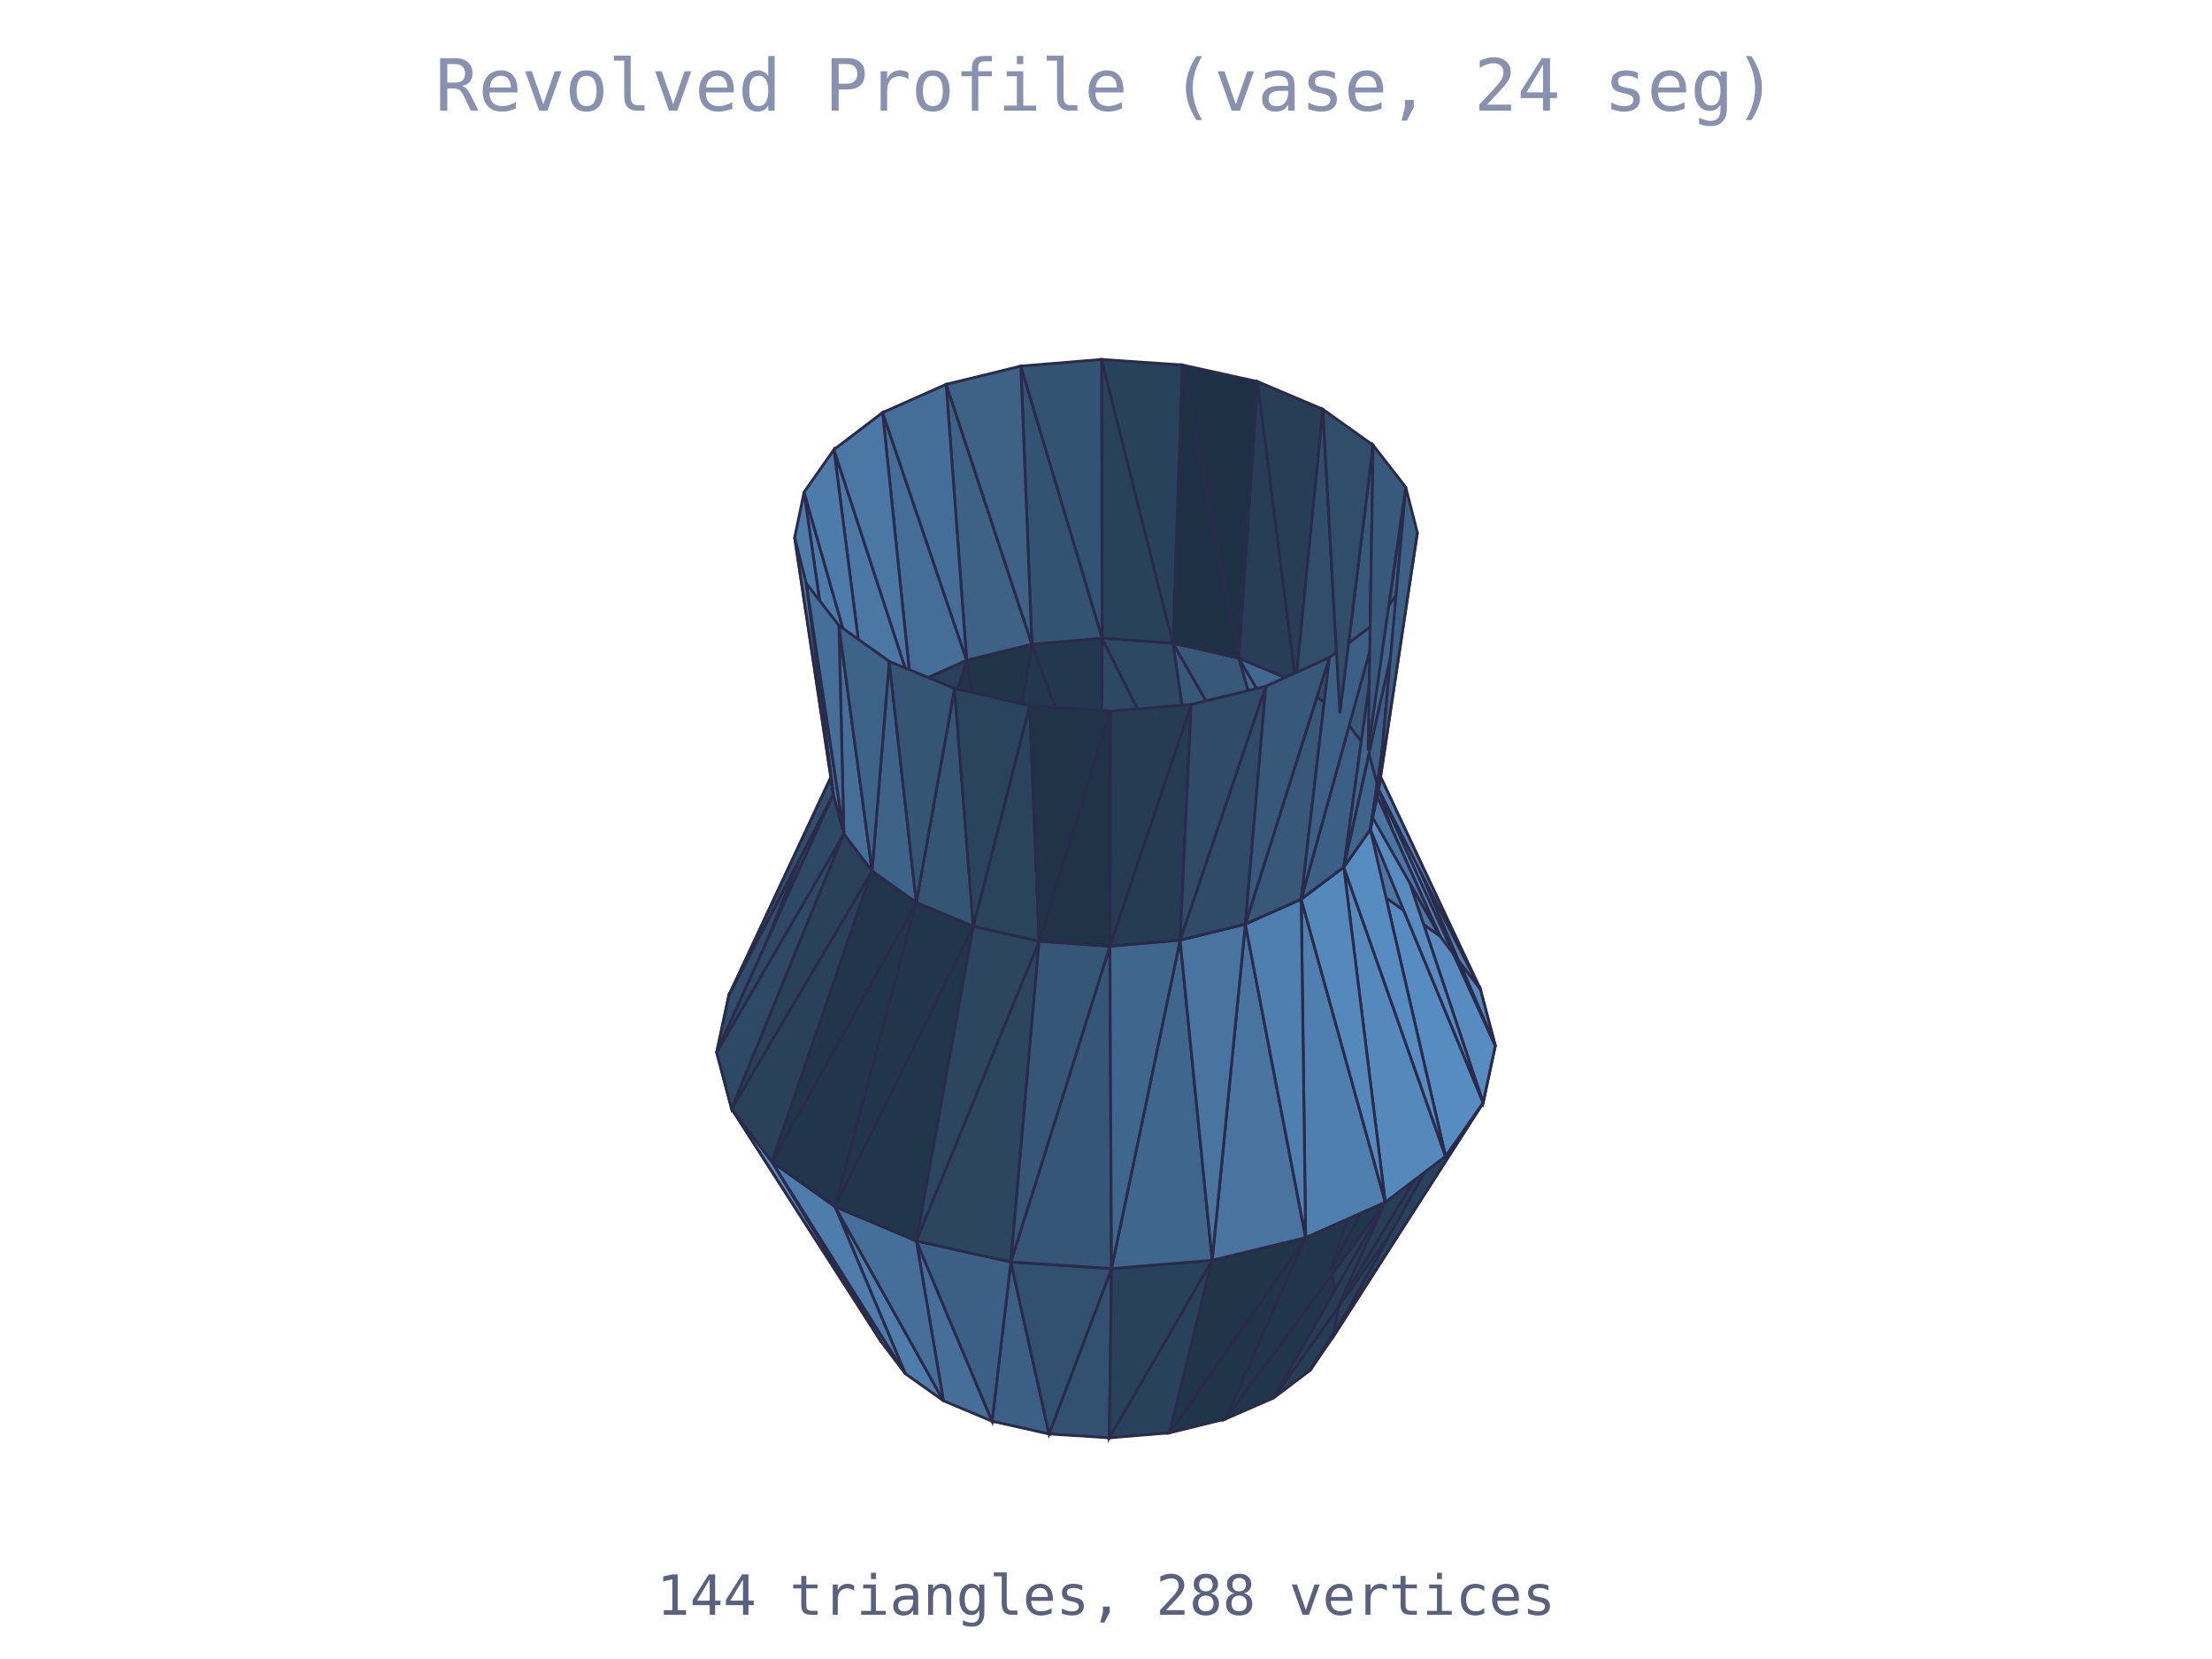
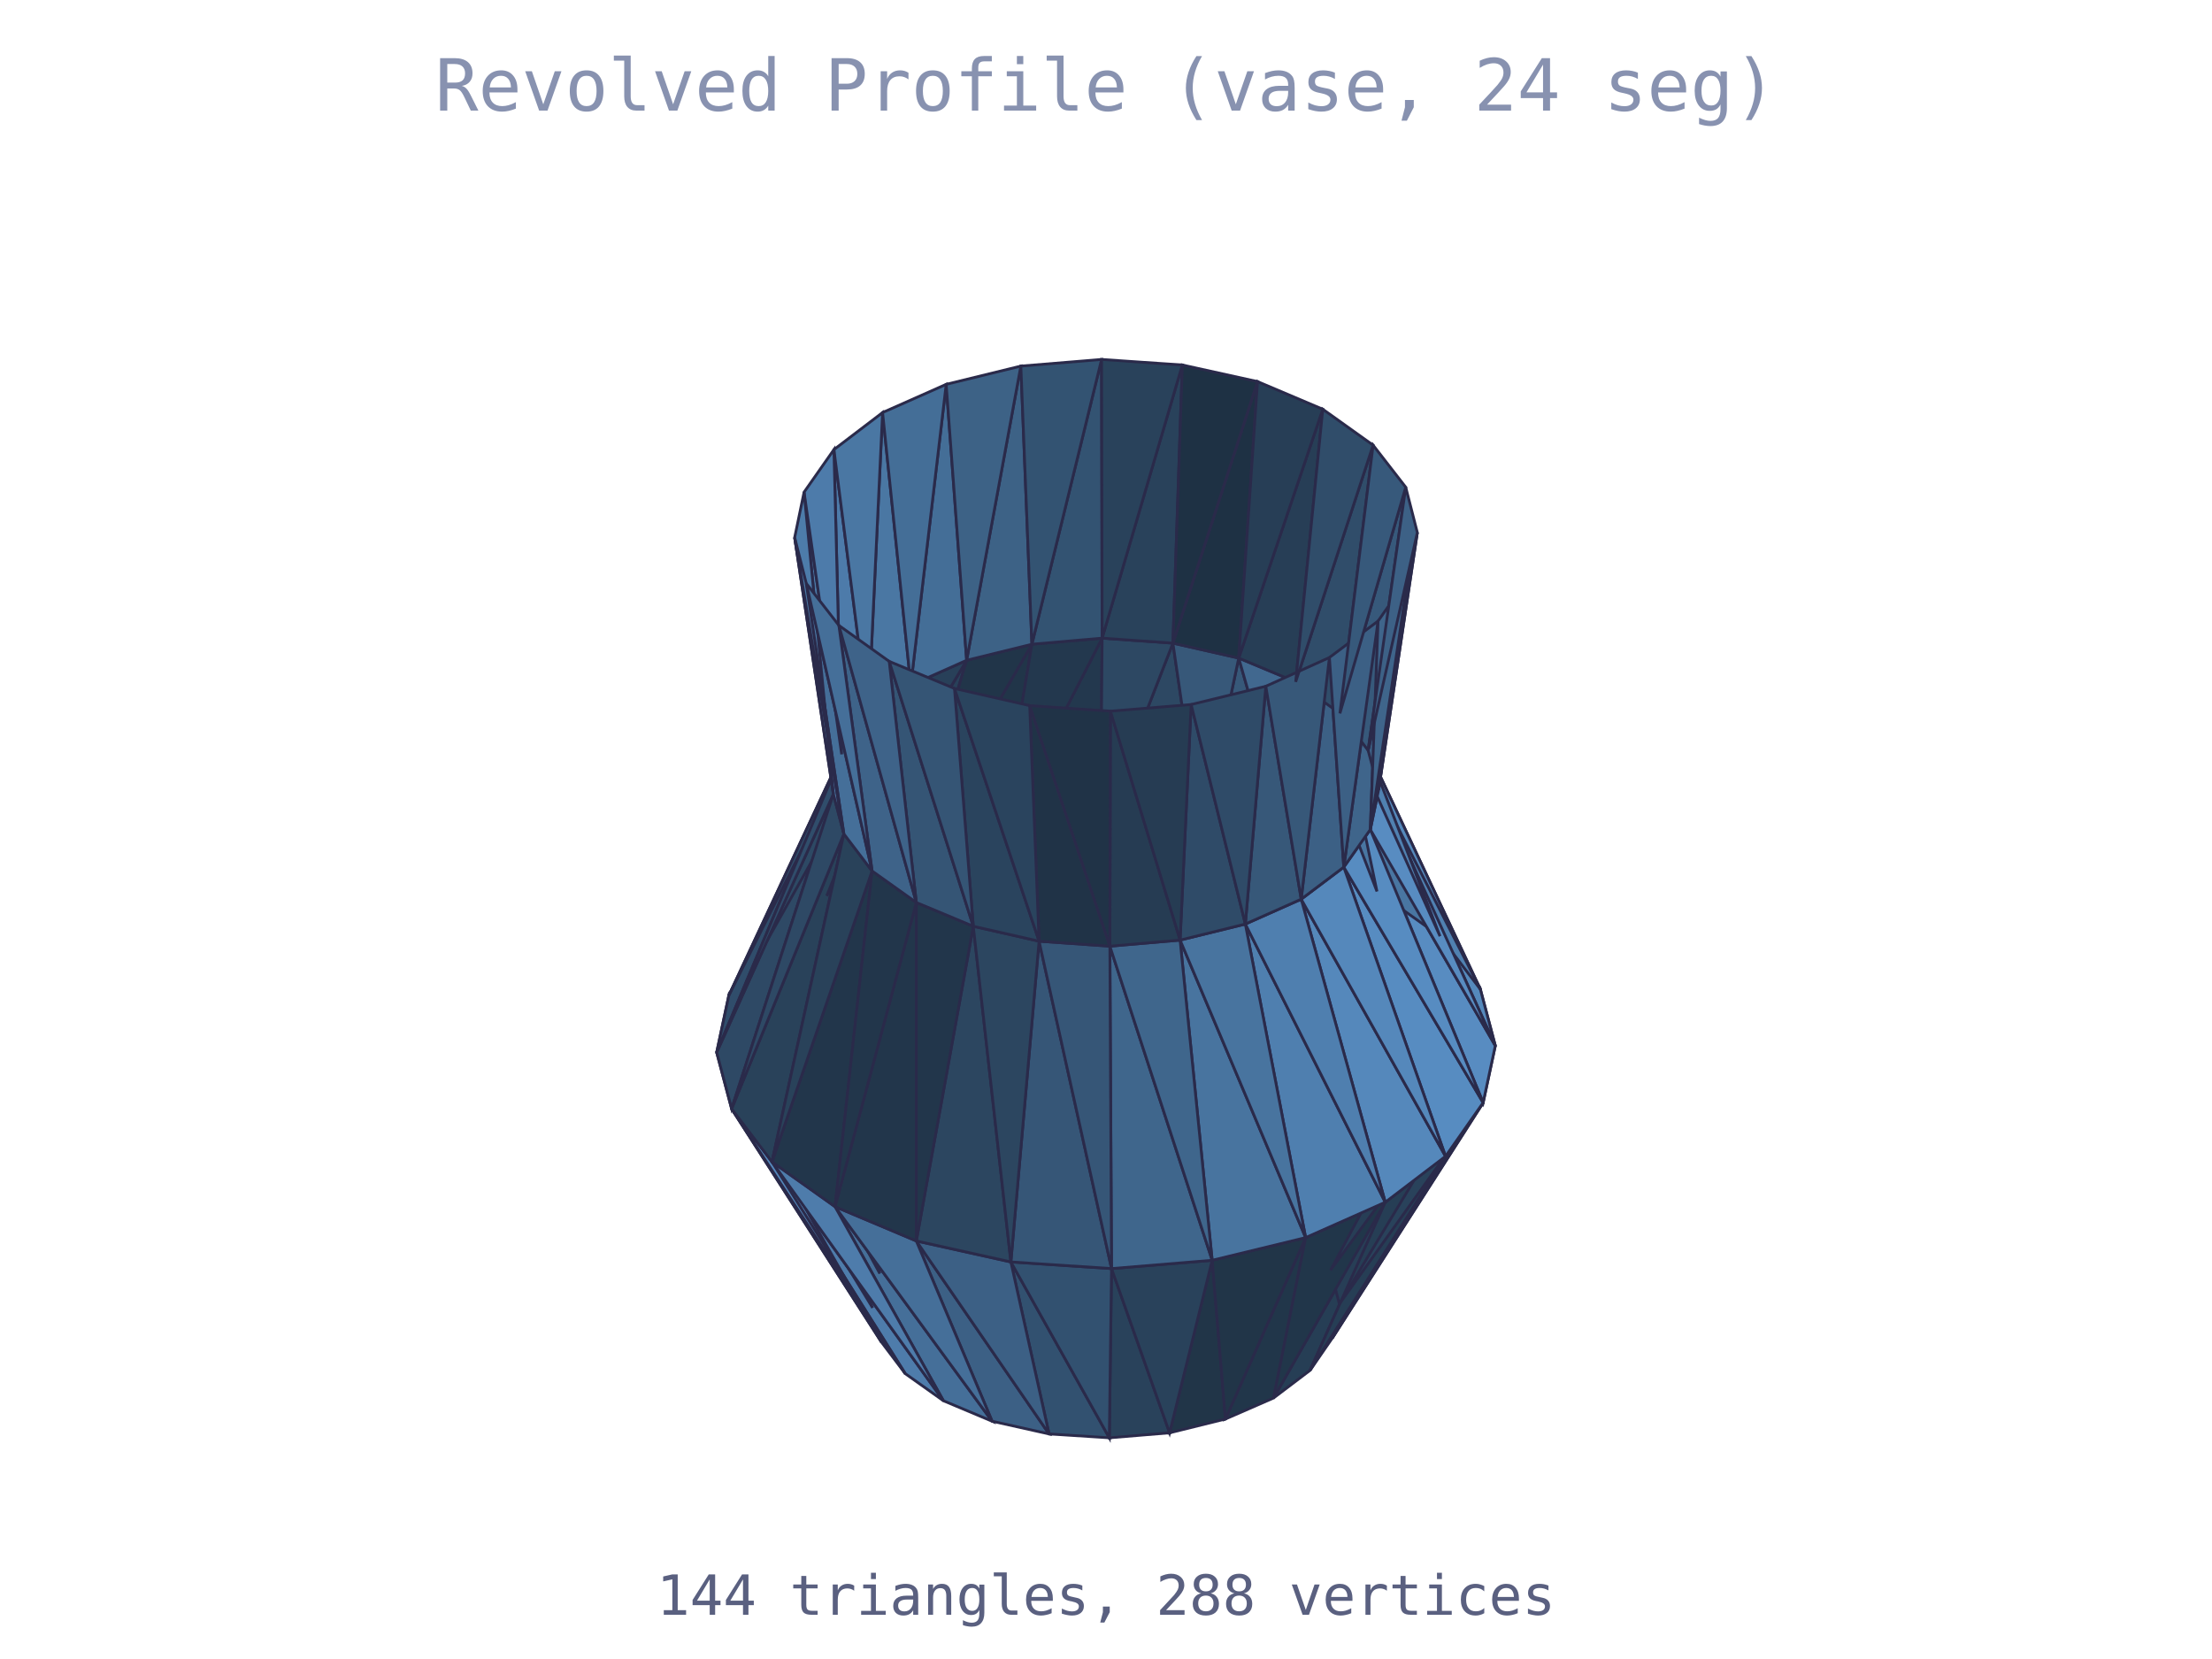
<svg xmlns="http://www.w3.org/2000/svg" width="400" height="300" style="background:#1a1a2e">
  <text x="200" y="20" font-family="monospace" font-size="13" fill="#8892b0" text-anchor="middle">Revolved Profile (vase, 24 seg)</text>
-   <polygon points="229.4,219.1 234.3,155.0 220.6,215.3" fill="rgb(40,64,88)" stroke="#2a2a4a" stroke-width="0.5" />
-   <polygon points="220.6,215.3 217.2,151.2 210.3,213.0" fill="rgb(49,79,109)" stroke="#2a2a4a" stroke-width="0.5" />
-   <polygon points="210.3,213.0 199.0,150.0 199.4,212.3" fill="rgb(59,94,130)" stroke="#2a2a4a" stroke-width="0.5" />
-   <polygon points="199.4,212.3 180.8,151.5 188.5,213.2" fill="rgb(68,109,151)" stroke="#2a2a4a" stroke-width="0.5" />
-   <polygon points="188.5,213.2 163.9,155.6 178.4,215.7" fill="rgb(77,123,169)" stroke="#2a2a4a" stroke-width="0.5" />
-   <polygon points="178.4,215.7 149.5,162.0 169.7,219.6" fill="rgb(84,134,184)" stroke="#2a2a4a" stroke-width="0.5" />
-   <polygon points="169.7,219.6 138.6,170.3 163.1,224.5" fill="rgb(89,142,195)" stroke="#2a2a4a" stroke-width="0.5" />
-   <polygon points="163.1,224.5 131.8,180.0 159.1,230.3" fill="rgb(91,146,201)" stroke="#2a2a4a" stroke-width="0.5" />
-   <polygon points="159.1,230.3 129.6,190.3 157.8,236.5" fill="rgb(91,146,202)" stroke="#2a2a4a" stroke-width="0.5" />
-   <polygon points="157.8,236.5 132.3,200.5 159.4,242.7" fill="rgb(89,143,196)" stroke="#2a2a4a" stroke-width="0.5" />
-   <polygon points="159.4,242.7 139.6,210.1 163.7,248.4" fill="rgb(84,135,186)" stroke="#2a2a4a" stroke-width="0.5" />
-   <polygon points="163.7,248.4 151.0,218.2 170.6,253.3" fill="rgb(78,124,171)" stroke="#2a2a4a" stroke-width="0.5" />
-   <polygon points="170.6,253.3 165.7,224.4 179.4,257.0" fill="rgb(69,111,153)" stroke="#2a2a4a" stroke-width="0.5" />
-   <polygon points="179.4,257.0 182.8,228.2 189.7,259.3" fill="rgb(60,96,133)" stroke="#2a2a4a" stroke-width="0.5" />
-   <polygon points="189.7,259.3 201.0,229.4 200.6,260.0" fill="rgb(50,81,112)" stroke="#2a2a4a" stroke-width="0.5" />
-   <polygon points="200.6,260.0 219.2,227.9 211.5,259.1" fill="rgb(41,66,91)" stroke="#2a2a4a" stroke-width="0.5" />
-   <polygon points="211.5,259.1 236.1,223.8 221.6,256.6" fill="rgb(33,53,72)" stroke="#2a2a4a" stroke-width="0.5" />
-   <polygon points="221.6,256.6 250.5,217.4 230.3,252.8" fill="rgb(33,54,74)" stroke="#2a2a4a" stroke-width="0.5" />
-   <polygon points="230.3,252.8 261.4,209.1 236.9,247.8" fill="rgb(38,62,85)" stroke="#2a2a4a" stroke-width="0.5" />
-   <polygon points="236.9,247.8 268.2,199.4 240.9,242.0" fill="rgb(41,66,91)" stroke="#2a2a4a" stroke-width="0.5" />
-   <polygon points="240.9,242.0 270.4,189.1 242.2,235.8" fill="rgb(41,66,91)" stroke="#2a2a4a" stroke-width="0.5" />
-   <polygon points="242.2,235.8 267.7,178.9 240.6,229.7" fill="rgb(39,62,86)" stroke="#2a2a4a" stroke-width="0.5" />
-   <polygon points="240.6,229.7 260.4,169.3 236.3,223.9" fill="rgb(34,55,76)" stroke="#2a2a4a" stroke-width="0.5" />
-   <polygon points="236.3,223.9 249.0,161.2 229.4,219.1" fill="rgb(32,51,70)" stroke="#2a2a4a" stroke-width="0.5" />
-   <polygon points="229.4,219.1 249.0,161.2 234.3,155.0" fill="rgb(40,64,88)" stroke="#2a2a4a" stroke-width="0.5" />
-   <polygon points="220.6,215.3 234.3,155.0 217.2,151.2" fill="rgb(49,79,109)" stroke="#2a2a4a" stroke-width="0.5" />
-   <polygon points="210.3,213.0 217.2,151.2 199.0,150.0" fill="rgb(59,94,130)" stroke="#2a2a4a" stroke-width="0.5" />
-   <polygon points="199.4,212.3 199.0,150.0 180.8,151.5" fill="rgb(68,109,151)" stroke="#2a2a4a" stroke-width="0.5" />
-   <polygon points="188.5,213.2 180.8,151.5 163.9,155.6" fill="rgb(77,123,169)" stroke="#2a2a4a" stroke-width="0.5" />
-   <polygon points="178.4,215.7 163.9,155.6 149.5,162.0" fill="rgb(84,134,184)" stroke="#2a2a4a" stroke-width="0.5" />
-   <polygon points="169.7,219.6 149.5,162.0 138.6,170.3" fill="rgb(89,142,195)" stroke="#2a2a4a" stroke-width="0.5" />
-   <polygon points="163.1,224.5 138.6,170.3 131.8,180.0" fill="rgb(91,146,201)" stroke="#2a2a4a" stroke-width="0.5" />
-   <polygon points="159.1,230.3 131.8,180.0 129.6,190.3" fill="rgb(91,146,202)" stroke="#2a2a4a" stroke-width="0.5" />
-   <polygon points="157.8,236.5 129.6,190.3 132.3,200.5" fill="rgb(89,143,196)" stroke="#2a2a4a" stroke-width="0.5" />
-   <polygon points="159.4,242.7 132.3,200.5 139.6,210.1" fill="rgb(84,135,186)" stroke="#2a2a4a" stroke-width="0.5" />
-   <polygon points="163.7,248.4 139.6,210.1 151.0,218.2" fill="rgb(78,124,171)" stroke="#2a2a4a" stroke-width="0.5" />
-   <polygon points="170.6,253.3 151.0,218.2 165.7,224.4" fill="rgb(69,111,153)" stroke="#2a2a4a" stroke-width="0.5" />
-   <polygon points="179.4,257.0 165.7,224.4 182.8,228.2" fill="rgb(60,96,133)" stroke="#2a2a4a" stroke-width="0.5" />
-   <polygon points="189.7,259.3 182.8,228.2 201.0,229.4" fill="rgb(50,81,112)" stroke="#2a2a4a" stroke-width="0.5" />
-   <polygon points="200.6,260.0 201.0,229.4 219.2,227.9" fill="rgb(41,66,91)" stroke="#2a2a4a" stroke-width="0.5" />
-   <polygon points="211.5,259.1 219.2,227.9 236.1,223.8" fill="rgb(33,53,72)" stroke="#2a2a4a" stroke-width="0.5" />
-   <polygon points="221.6,256.6 236.1,223.8 250.5,217.4" fill="rgb(33,54,74)" stroke="#2a2a4a" stroke-width="0.5" />
-   <polygon points="230.3,252.8 250.5,217.4 261.4,209.1" fill="rgb(38,62,85)" stroke="#2a2a4a" stroke-width="0.5" />
-   <polygon points="236.9,247.8 261.4,209.1 268.2,199.4" fill="rgb(41,66,91)" stroke="#2a2a4a" stroke-width="0.5" />
-   <polygon points="240.9,242.0 268.2,199.4 270.4,189.1" fill="rgb(41,66,91)" stroke="#2a2a4a" stroke-width="0.5" />
-   <polygon points="242.2,235.8 270.4,189.1 267.7,178.9" fill="rgb(39,62,86)" stroke="#2a2a4a" stroke-width="0.5" />
-   <polygon points="240.6,229.7 267.7,178.9 260.4,169.3" fill="rgb(34,55,76)" stroke="#2a2a4a" stroke-width="0.5" />
-   <polygon points="236.3,223.9 260.4,169.3 249.0,161.2" fill="rgb(32,51,70)" stroke="#2a2a4a" stroke-width="0.5" />
-   <polygon points="249.0,161.2 224.0,119.0 234.3,155.0" fill="rgb(65,104,143)" stroke="#2a2a4a" stroke-width="0.5" />
-   <polygon points="234.3,155.0 212.1,116.3 217.2,151.2" fill="rgb(55,88,121)" stroke="#2a2a4a" stroke-width="0.5" />
-   <polygon points="217.2,151.2 199.3,115.4 199.0,150.0" fill="rgb(45,72,99)" stroke="#2a2a4a" stroke-width="0.5" />
-   <polygon points="199.0,150.0 186.6,116.5 180.8,151.5" fill="rgb(35,56,78)" stroke="#2a2a4a" stroke-width="0.5" />
-   <polygon points="180.8,151.5 174.8,119.4 163.9,155.6" fill="rgb(33,53,73)" stroke="#2a2a4a" stroke-width="0.5" />
-   <polygon points="163.9,155.6 164.7,123.9 149.5,162.0" fill="rgb(40,64,89)" stroke="#2a2a4a" stroke-width="0.5" />
-   <polygon points="149.5,162.0 157.0,129.7 138.6,170.3" fill="rgb(45,73,100)" stroke="#2a2a4a" stroke-width="0.5" />
-   <polygon points="138.6,170.3 152.2,136.4 131.8,180.0" fill="rgb(48,77,106)" stroke="#2a2a4a" stroke-width="0.5" />
-   <polygon points="131.8,180.0 150.7,143.6 129.6,190.3" fill="rgb(48,77,107)" stroke="#2a2a4a" stroke-width="0.5" />
-   <polygon points="129.6,190.3 152.6,150.8 132.3,200.5" fill="rgb(46,73,101)" stroke="#2a2a4a" stroke-width="0.5" />
-   <polygon points="132.3,200.5 157.7,157.5 139.6,210.1" fill="rgb(41,66,90)" stroke="#2a2a4a" stroke-width="0.5" />
-   <polygon points="139.6,210.1 165.7,163.2 151.0,218.2" fill="rgb(34,54,75)" stroke="#2a2a4a" stroke-width="0.5" />
-   <polygon points="151.0,218.2 176.0,167.5 165.7,224.4" fill="rgb(34,54,75)" stroke="#2a2a4a" stroke-width="0.5" />
-   <polygon points="165.7,224.4 187.9,170.2 182.8,228.2" fill="rgb(44,70,96)" stroke="#2a2a4a" stroke-width="0.5" />
-   <polygon points="182.8,228.2 200.7,171.1 201.0,229.4" fill="rgb(54,86,119)" stroke="#2a2a4a" stroke-width="0.5" />
-   <polygon points="201.0,229.4 213.4,170.0 219.2,227.9" fill="rgb(63,102,140)" stroke="#2a2a4a" stroke-width="0.5" />
-   <polygon points="219.2,227.9 225.2,167.1 236.1,223.8" fill="rgb(72,116,159)" stroke="#2a2a4a" stroke-width="0.5" />
-   <polygon points="236.1,223.8 235.3,162.6 250.5,217.4" fill="rgb(79,127,175)" stroke="#2a2a4a" stroke-width="0.5" />
-   <polygon points="250.5,217.4 243.0,156.8 261.4,209.1" fill="rgb(85,136,187)" stroke="#2a2a4a" stroke-width="0.5" />
-   <polygon points="261.4,209.1 247.8,150.0 268.2,199.4" fill="rgb(87,140,193)" stroke="#2a2a4a" stroke-width="0.5" />
-   <polygon points="268.2,199.4 249.3,142.8 270.4,189.1" fill="rgb(88,140,193)" stroke="#2a2a4a" stroke-width="0.5" />
-   <polygon points="270.4,189.1 247.4,135.7 267.7,178.9" fill="rgb(85,137,188)" stroke="#2a2a4a" stroke-width="0.5" />
-   <polygon points="267.7,178.9 242.3,129.0 260.4,169.3" fill="rgb(80,129,177)" stroke="#2a2a4a" stroke-width="0.5" />
-   <polygon points="260.4,169.3 234.3,123.3 249.0,161.2" fill="rgb(73,118,162)" stroke="#2a2a4a" stroke-width="0.5" />
-   <polygon points="249.0,161.2 234.3,123.3 224.0,119.0" fill="rgb(65,104,143)" stroke="#2a2a4a" stroke-width="0.5" />
-   <polygon points="234.3,155.0 224.0,119.0 212.1,116.3" fill="rgb(55,88,121)" stroke="#2a2a4a" stroke-width="0.5" />
-   <polygon points="217.2,151.2 212.1,116.3 199.3,115.4" fill="rgb(45,72,99)" stroke="#2a2a4a" stroke-width="0.5" />
-   <polygon points="199.0,150.0 199.3,115.4 186.6,116.5" fill="rgb(35,56,78)" stroke="#2a2a4a" stroke-width="0.5" />
-   <polygon points="180.8,151.5 186.6,116.5 174.8,119.4" fill="rgb(33,53,73)" stroke="#2a2a4a" stroke-width="0.5" />
-   <polygon points="163.9,155.6 174.8,119.4 164.7,123.9" fill="rgb(40,64,89)" stroke="#2a2a4a" stroke-width="0.5" />
-   <polygon points="149.5,162.0 164.7,123.9 157.0,129.7" fill="rgb(45,73,100)" stroke="#2a2a4a" stroke-width="0.5" />
-   <polygon points="138.6,170.3 157.0,129.7 152.2,136.4" fill="rgb(48,77,106)" stroke="#2a2a4a" stroke-width="0.5" />
-   <polygon points="131.8,180.0 152.2,136.4 150.7,143.6" fill="rgb(48,77,107)" stroke="#2a2a4a" stroke-width="0.5" />
-   <polygon points="129.6,190.3 150.7,143.6 152.6,150.8" fill="rgb(46,73,101)" stroke="#2a2a4a" stroke-width="0.5" />
-   <polygon points="132.3,200.5 152.6,150.8 157.7,157.5" fill="rgb(41,66,90)" stroke="#2a2a4a" stroke-width="0.5" />
-   <polygon points="139.6,210.1 157.7,157.5 165.7,163.2" fill="rgb(34,54,75)" stroke="#2a2a4a" stroke-width="0.5" />
-   <polygon points="151.0,218.2 165.7,163.2 176.0,167.5" fill="rgb(34,54,75)" stroke="#2a2a4a" stroke-width="0.5" />
-   <polygon points="165.7,224.4 176.0,167.5 187.9,170.2" fill="rgb(44,70,96)" stroke="#2a2a4a" stroke-width="0.5" />
-   <polygon points="182.8,228.2 187.9,170.2 200.7,171.1" fill="rgb(54,86,119)" stroke="#2a2a4a" stroke-width="0.5" />
-   <polygon points="201.0,229.4 200.7,171.1 213.4,170.0" fill="rgb(63,102,140)" stroke="#2a2a4a" stroke-width="0.5" />
-   <polygon points="219.2,227.9 213.4,170.0 225.2,167.1" fill="rgb(72,116,159)" stroke="#2a2a4a" stroke-width="0.5" />
-   <polygon points="236.1,223.8 225.2,167.1 235.3,162.6" fill="rgb(79,127,175)" stroke="#2a2a4a" stroke-width="0.5" />
-   <polygon points="250.5,217.4 235.3,162.6 243.0,156.8" fill="rgb(85,136,187)" stroke="#2a2a4a" stroke-width="0.5" />
-   <polygon points="261.4,209.1 243.0,156.8 247.8,150.0" fill="rgb(87,140,193)" stroke="#2a2a4a" stroke-width="0.5" />
-   <polygon points="268.2,199.4 247.8,150.0 249.3,142.8" fill="rgb(88,140,193)" stroke="#2a2a4a" stroke-width="0.5" />
-   <polygon points="270.4,189.1 249.3,142.8 247.4,135.7" fill="rgb(85,137,188)" stroke="#2a2a4a" stroke-width="0.5" />
-   <polygon points="267.7,178.9 247.4,135.7 242.3,129.0" fill="rgb(80,129,177)" stroke="#2a2a4a" stroke-width="0.5" />
-   <polygon points="260.4,169.3 242.3,129.0 234.3,123.3" fill="rgb(73,118,162)" stroke="#2a2a4a" stroke-width="0.5" />
-   <polygon points="234.3,123.3 227.4,69.0 224.0,119.0" fill="rgb(39,62,86)" stroke="#2a2a4a" stroke-width="0.5" />
-   <polygon points="224.0,119.0 213.8,66.0 212.1,116.3" fill="rgb(30,49,68)" stroke="#2a2a4a" stroke-width="0.5" />
-   <polygon points="212.1,116.3 199.2,65.0 199.3,115.4" fill="rgb(41,66,91)" stroke="#2a2a4a" stroke-width="0.5" />
-   <polygon points="199.3,115.4 184.6,66.2 186.6,116.5" fill="rgb(51,83,114)" stroke="#2a2a4a" stroke-width="0.5" />
-   <polygon points="186.6,116.5 171.1,69.5 174.8,119.4" fill="rgb(61,98,134)" stroke="#2a2a4a" stroke-width="0.5" />
-   <polygon points="174.8,119.4 159.6,74.6 164.7,123.9" fill="rgb(68,110,151)" stroke="#2a2a4a" stroke-width="0.5" />
-   <polygon points="164.7,123.9 150.8,81.3 157.0,129.7" fill="rgb(74,119,163)" stroke="#2a2a4a" stroke-width="0.5" />
-   <polygon points="157.0,129.7 145.4,89.0 152.2,136.4" fill="rgb(77,123,170)" stroke="#2a2a4a" stroke-width="0.5" />
-   <polygon points="152.2,136.4 143.7,97.2 150.7,143.6" fill="rgb(77,124,170)" stroke="#2a2a4a" stroke-width="0.5" />
-   <polygon points="150.7,143.6 145.8,105.5 152.6,150.8" fill="rgb(75,120,165)" stroke="#2a2a4a" stroke-width="0.5" />
-   <polygon points="152.6,150.8 151.7,113.1 157.7,157.5" fill="rgb(69,111,153)" stroke="#2a2a4a" stroke-width="0.5" />
-   <polygon points="157.7,157.5 160.8,119.6 165.7,163.2" fill="rgb(62,99,137)" stroke="#2a2a4a" stroke-width="0.5" />
-   <polygon points="165.7,163.2 172.6,124.5 176.0,167.5" fill="rgb(53,85,117)" stroke="#2a2a4a" stroke-width="0.5" />
-   <polygon points="176.0,167.5 186.2,127.6 187.9,170.2" fill="rgb(42,68,94)" stroke="#2a2a4a" stroke-width="0.5" />
-   <polygon points="187.9,170.2 200.8,128.6 200.7,171.1" fill="rgb(32,51,71)" stroke="#2a2a4a" stroke-width="0.5" />
-   <polygon points="200.7,171.1 215.4,127.4 213.4,170.0" fill="rgb(38,60,83)" stroke="#2a2a4a" stroke-width="0.5" />
-   <polygon points="213.4,170.0 228.9,124.1 225.2,167.1" fill="rgb(47,75,104)" stroke="#2a2a4a" stroke-width="0.5" />
-   <polygon points="225.2,167.1 240.4,118.9 235.3,162.6" fill="rgb(55,88,121)" stroke="#2a2a4a" stroke-width="0.5" />
-   <polygon points="235.3,162.6 249.2,112.3 243.0,156.8" fill="rgb(60,96,133)" stroke="#2a2a4a" stroke-width="0.5" />
-   <polygon points="243.0,156.8 254.6,104.6 247.8,150.0" fill="rgb(63,101,139)" stroke="#2a2a4a" stroke-width="0.5" />
-   <polygon points="247.8,150.0 256.3,96.3 249.3,142.8" fill="rgb(63,101,140)" stroke="#2a2a4a" stroke-width="0.5" />
-   <polygon points="249.3,142.8 254.2,88.1 247.4,135.7" fill="rgb(61,97,134)" stroke="#2a2a4a" stroke-width="0.5" />
-   <polygon points="247.4,135.7 248.3,80.5 242.3,129.0" fill="rgb(55,89,123)" stroke="#2a2a4a" stroke-width="0.5" />
-   <polygon points="242.3,129.0 239.2,74.0 234.3,123.3" fill="rgb(48,77,106)" stroke="#2a2a4a" stroke-width="0.5" />
-   <polygon points="234.3,123.3 239.2,74.0 227.4,69.0" fill="rgb(39,62,86)" stroke="#2a2a4a" stroke-width="0.5" />
-   <polygon points="224.0,119.0 227.4,69.0 213.8,66.0" fill="rgb(30,49,68)" stroke="#2a2a4a" stroke-width="0.5" />
-   <polygon points="212.1,116.3 213.8,66.0 199.2,65.0" fill="rgb(41,66,91)" stroke="#2a2a4a" stroke-width="0.5" />
-   <polygon points="199.3,115.4 199.2,65.0 184.6,66.2" fill="rgb(51,83,114)" stroke="#2a2a4a" stroke-width="0.5" />
-   <polygon points="186.6,116.5 184.6,66.2 171.1,69.5" fill="rgb(61,98,134)" stroke="#2a2a4a" stroke-width="0.5" />
-   <polygon points="174.8,119.4 171.1,69.5 159.6,74.6" fill="rgb(68,110,151)" stroke="#2a2a4a" stroke-width="0.5" />
-   <polygon points="164.7,123.9 159.6,74.6 150.8,81.3" fill="rgb(74,119,163)" stroke="#2a2a4a" stroke-width="0.5" />
-   <polygon points="157.0,129.7 150.8,81.3 145.4,89.0" fill="rgb(77,123,170)" stroke="#2a2a4a" stroke-width="0.5" />
-   <polygon points="152.2,136.4 145.4,89.0 143.7,97.2" fill="rgb(77,124,170)" stroke="#2a2a4a" stroke-width="0.5" />
-   <polygon points="150.7,143.6 143.7,97.2 145.8,105.5" fill="rgb(75,120,165)" stroke="#2a2a4a" stroke-width="0.5" />
-   <polygon points="152.6,150.8 145.8,105.5 151.7,113.1" fill="rgb(69,111,153)" stroke="#2a2a4a" stroke-width="0.5" />
-   <polygon points="157.7,157.5 151.7,113.1 160.8,119.6" fill="rgb(62,99,137)" stroke="#2a2a4a" stroke-width="0.5" />
-   <polygon points="165.7,163.2 160.8,119.6 172.6,124.5" fill="rgb(53,85,117)" stroke="#2a2a4a" stroke-width="0.5" />
-   <polygon points="176.0,167.5 172.6,124.5 186.2,127.6" fill="rgb(42,68,94)" stroke="#2a2a4a" stroke-width="0.5" />
-   <polygon points="187.9,170.2 186.2,127.6 200.8,128.6" fill="rgb(32,51,71)" stroke="#2a2a4a" stroke-width="0.5" />
-   <polygon points="200.7,171.1 200.8,128.6 215.4,127.4" fill="rgb(38,60,83)" stroke="#2a2a4a" stroke-width="0.5" />
-   <polygon points="213.4,170.0 215.4,127.4 228.9,124.1" fill="rgb(47,75,104)" stroke="#2a2a4a" stroke-width="0.5" />
-   <polygon points="225.2,167.1 228.9,124.1 240.4,118.9" fill="rgb(55,88,121)" stroke="#2a2a4a" stroke-width="0.5" />
-   <polygon points="235.3,162.6 240.4,118.9 249.2,112.3" fill="rgb(60,96,133)" stroke="#2a2a4a" stroke-width="0.5" />
-   <polygon points="243.0,156.8 249.2,112.3 254.6,104.6" fill="rgb(63,101,139)" stroke="#2a2a4a" stroke-width="0.5" />
-   <polygon points="247.8,150.0 254.6,104.6 256.3,96.3" fill="rgb(63,101,140)" stroke="#2a2a4a" stroke-width="0.5" />
-   <polygon points="249.3,142.8 256.3,96.3 254.2,88.1" fill="rgb(61,97,134)" stroke="#2a2a4a" stroke-width="0.5" />
-   <polygon points="247.4,135.7 254.2,88.1 248.3,80.5" fill="rgb(55,89,123)" stroke="#2a2a4a" stroke-width="0.5" />
-   <polygon points="242.3,129.0 248.3,80.5 239.2,74.0" fill="rgb(48,77,106)" stroke="#2a2a4a" stroke-width="0.5" />
+   <polygon points="220.6,215.3 229.4,219.1 249.0,161.2" fill="rgb(40,64,88)" stroke="#2a2a4a" stroke-width="0.5" />
+   <polygon points="210.3,213.0 220.6,215.3 234.3,155.0" fill="rgb(49,79,109)" stroke="#2a2a4a" stroke-width="0.5" />
+   <polygon points="199.4,212.3 210.3,213.0 217.2,151.2" fill="rgb(59,94,130)" stroke="#2a2a4a" stroke-width="0.5" />
+   <polygon points="188.5,213.2 199.4,212.3 199.0,150.0" fill="rgb(68,109,151)" stroke="#2a2a4a" stroke-width="0.5" />
+   <polygon points="178.4,215.7 188.5,213.2 180.8,151.5" fill="rgb(77,123,169)" stroke="#2a2a4a" stroke-width="0.5" />
+   <polygon points="169.7,219.6 178.4,215.7 163.9,155.6" fill="rgb(84,134,184)" stroke="#2a2a4a" stroke-width="0.5" />
+   <polygon points="163.1,224.5 169.7,219.6 149.5,162.0" fill="rgb(89,142,195)" stroke="#2a2a4a" stroke-width="0.5" />
+   <polygon points="159.1,230.3 163.1,224.5 138.6,170.3" fill="rgb(91,146,201)" stroke="#2a2a4a" stroke-width="0.5" />
+   <polygon points="157.8,236.5 159.1,230.3 131.8,180.0" fill="rgb(91,146,202)" stroke="#2a2a4a" stroke-width="0.5" />
+   <polygon points="159.4,242.7 157.8,236.5 129.6,190.3" fill="rgb(89,143,196)" stroke="#2a2a4a" stroke-width="0.5" />
+   <polygon points="163.7,248.4 159.4,242.7 132.3,200.5" fill="rgb(84,135,186)" stroke="#2a2a4a" stroke-width="0.5" />
+   <polygon points="170.6,253.3 163.7,248.4 139.6,210.1" fill="rgb(78,124,171)" stroke="#2a2a4a" stroke-width="0.5" />
+   <polygon points="179.4,257.0 170.6,253.3 151.0,218.2" fill="rgb(69,111,153)" stroke="#2a2a4a" stroke-width="0.5" />
+   <polygon points="189.7,259.3 179.4,257.0 165.7,224.4" fill="rgb(60,96,133)" stroke="#2a2a4a" stroke-width="0.5" />
+   <polygon points="200.6,260.0 189.7,259.3 182.8,228.2" fill="rgb(50,81,112)" stroke="#2a2a4a" stroke-width="0.5" />
+   <polygon points="211.5,259.1 200.6,260.0 201.0,229.4" fill="rgb(41,66,91)" stroke="#2a2a4a" stroke-width="0.5" />
+   <polygon points="221.6,256.6 211.5,259.1 219.2,227.9" fill="rgb(33,53,72)" stroke="#2a2a4a" stroke-width="0.5" />
+   <polygon points="230.3,252.8 221.6,256.6 236.1,223.8" fill="rgb(33,54,74)" stroke="#2a2a4a" stroke-width="0.5" />
+   <polygon points="236.9,247.8 230.3,252.8 250.5,217.4" fill="rgb(38,62,85)" stroke="#2a2a4a" stroke-width="0.5" />
+   <polygon points="240.9,242.0 236.9,247.8 261.4,209.1" fill="rgb(41,66,91)" stroke="#2a2a4a" stroke-width="0.5" />
+   <polygon points="242.2,235.8 240.9,242.0 268.2,199.4" fill="rgb(41,66,91)" stroke="#2a2a4a" stroke-width="0.5" />
+   <polygon points="240.6,229.7 242.2,235.8 270.4,189.1" fill="rgb(39,62,86)" stroke="#2a2a4a" stroke-width="0.5" />
+   <polygon points="236.3,223.9 240.6,229.7 267.7,178.9" fill="rgb(34,55,76)" stroke="#2a2a4a" stroke-width="0.5" />
+   <polygon points="229.4,219.1 236.3,223.9 260.4,169.3" fill="rgb(32,51,70)" stroke="#2a2a4a" stroke-width="0.5" />
+   <polygon points="249.0,161.2 234.3,155.0 220.6,215.3" fill="rgb(40,64,88)" stroke="#2a2a4a" stroke-width="0.5" />
+   <polygon points="234.3,155.0 217.2,151.2 210.3,213.0" fill="rgb(49,79,109)" stroke="#2a2a4a" stroke-width="0.5" />
+   <polygon points="217.2,151.2 199.0,150.0 199.4,212.3" fill="rgb(59,94,130)" stroke="#2a2a4a" stroke-width="0.5" />
+   <polygon points="199.0,150.0 180.8,151.5 188.5,213.2" fill="rgb(68,109,151)" stroke="#2a2a4a" stroke-width="0.5" />
+   <polygon points="180.8,151.5 163.9,155.6 178.4,215.7" fill="rgb(77,123,169)" stroke="#2a2a4a" stroke-width="0.5" />
+   <polygon points="163.9,155.6 149.5,162.0 169.7,219.6" fill="rgb(84,134,184)" stroke="#2a2a4a" stroke-width="0.5" />
+   <polygon points="149.5,162.0 138.6,170.3 163.1,224.5" fill="rgb(89,142,195)" stroke="#2a2a4a" stroke-width="0.5" />
+   <polygon points="138.6,170.3 131.8,180.0 159.1,230.3" fill="rgb(91,146,201)" stroke="#2a2a4a" stroke-width="0.5" />
+   <polygon points="131.8,180.0 129.6,190.3 157.8,236.5" fill="rgb(91,146,202)" stroke="#2a2a4a" stroke-width="0.5" />
+   <polygon points="129.6,190.3 132.3,200.5 159.4,242.7" fill="rgb(89,143,196)" stroke="#2a2a4a" stroke-width="0.5" />
+   <polygon points="132.3,200.5 139.6,210.1 163.7,248.4" fill="rgb(84,135,186)" stroke="#2a2a4a" stroke-width="0.5" />
+   <polygon points="139.6,210.1 151.0,218.2 170.6,253.3" fill="rgb(78,124,171)" stroke="#2a2a4a" stroke-width="0.5" />
+   <polygon points="151.0,218.2 165.7,224.4 179.4,257.0" fill="rgb(69,111,153)" stroke="#2a2a4a" stroke-width="0.5" />
+   <polygon points="165.7,224.4 182.8,228.2 189.7,259.3" fill="rgb(60,96,133)" stroke="#2a2a4a" stroke-width="0.5" />
+   <polygon points="182.8,228.2 201.0,229.4 200.6,260.0" fill="rgb(50,81,112)" stroke="#2a2a4a" stroke-width="0.5" />
+   <polygon points="201.0,229.4 219.2,227.9 211.5,259.1" fill="rgb(41,66,91)" stroke="#2a2a4a" stroke-width="0.5" />
+   <polygon points="219.2,227.9 236.1,223.8 221.6,256.6" fill="rgb(33,53,72)" stroke="#2a2a4a" stroke-width="0.5" />
+   <polygon points="236.1,223.8 250.5,217.4 230.3,252.8" fill="rgb(33,54,74)" stroke="#2a2a4a" stroke-width="0.5" />
+   <polygon points="250.5,217.4 261.4,209.1 236.9,247.8" fill="rgb(38,62,85)" stroke="#2a2a4a" stroke-width="0.5" />
+   <polygon points="261.4,209.1 268.2,199.4 240.9,242.0" fill="rgb(41,66,91)" stroke="#2a2a4a" stroke-width="0.5" />
+   <polygon points="268.2,199.4 270.4,189.1 242.2,235.8" fill="rgb(41,66,91)" stroke="#2a2a4a" stroke-width="0.5" />
+   <polygon points="270.4,189.1 267.7,178.9 240.6,229.7" fill="rgb(39,62,86)" stroke="#2a2a4a" stroke-width="0.5" />
+   <polygon points="267.7,178.9 260.4,169.3 236.3,223.9" fill="rgb(34,55,76)" stroke="#2a2a4a" stroke-width="0.5" />
+   <polygon points="260.4,169.3 249.0,161.2 229.4,219.1" fill="rgb(32,51,70)" stroke="#2a2a4a" stroke-width="0.5" />
+   <polygon points="234.3,155.0 249.0,161.2 234.3,123.3" fill="rgb(65,104,143)" stroke="#2a2a4a" stroke-width="0.5" />
+   <polygon points="217.2,151.2 234.3,155.0 224.0,119.0" fill="rgb(55,88,121)" stroke="#2a2a4a" stroke-width="0.5" />
+   <polygon points="199.0,150.0 217.2,151.2 212.1,116.3" fill="rgb(45,72,99)" stroke="#2a2a4a" stroke-width="0.5" />
+   <polygon points="180.8,151.5 199.0,150.0 199.3,115.4" fill="rgb(35,56,78)" stroke="#2a2a4a" stroke-width="0.5" />
+   <polygon points="163.9,155.6 180.8,151.5 186.6,116.5" fill="rgb(33,53,73)" stroke="#2a2a4a" stroke-width="0.5" />
+   <polygon points="149.5,162.0 163.9,155.6 174.8,119.4" fill="rgb(40,64,89)" stroke="#2a2a4a" stroke-width="0.5" />
+   <polygon points="138.6,170.3 149.5,162.0 164.7,123.9" fill="rgb(45,73,100)" stroke="#2a2a4a" stroke-width="0.5" />
+   <polygon points="131.8,180.0 138.6,170.3 157.0,129.7" fill="rgb(48,77,106)" stroke="#2a2a4a" stroke-width="0.5" />
+   <polygon points="129.6,190.3 131.8,180.0 152.2,136.4" fill="rgb(48,77,107)" stroke="#2a2a4a" stroke-width="0.5" />
+   <polygon points="132.3,200.5 129.6,190.3 150.7,143.6" fill="rgb(46,73,101)" stroke="#2a2a4a" stroke-width="0.5" />
+   <polygon points="139.6,210.1 132.3,200.5 152.6,150.8" fill="rgb(41,66,90)" stroke="#2a2a4a" stroke-width="0.5" />
+   <polygon points="151.0,218.2 139.6,210.1 157.7,157.5" fill="rgb(34,54,75)" stroke="#2a2a4a" stroke-width="0.5" />
+   <polygon points="165.7,224.4 151.0,218.2 165.7,163.2" fill="rgb(34,54,75)" stroke="#2a2a4a" stroke-width="0.5" />
+   <polygon points="182.8,228.2 165.7,224.4 176.0,167.5" fill="rgb(44,70,96)" stroke="#2a2a4a" stroke-width="0.5" />
+   <polygon points="201.0,229.4 182.8,228.2 187.9,170.2" fill="rgb(54,86,119)" stroke="#2a2a4a" stroke-width="0.5" />
+   <polygon points="219.2,227.9 201.0,229.4 200.7,171.1" fill="rgb(63,102,140)" stroke="#2a2a4a" stroke-width="0.5" />
+   <polygon points="236.1,223.8 219.2,227.9 213.4,170.0" fill="rgb(72,116,159)" stroke="#2a2a4a" stroke-width="0.5" />
+   <polygon points="250.5,217.4 236.1,223.8 225.2,167.1" fill="rgb(79,127,175)" stroke="#2a2a4a" stroke-width="0.5" />
+   <polygon points="261.4,209.1 250.5,217.4 235.3,162.6" fill="rgb(85,136,187)" stroke="#2a2a4a" stroke-width="0.5" />
+   <polygon points="268.2,199.4 261.4,209.1 243.0,156.8" fill="rgb(87,140,193)" stroke="#2a2a4a" stroke-width="0.5" />
+   <polygon points="270.4,189.1 268.2,199.4 247.8,150.0" fill="rgb(88,140,193)" stroke="#2a2a4a" stroke-width="0.5" />
+   <polygon points="267.7,178.9 270.4,189.1 249.3,142.8" fill="rgb(85,137,188)" stroke="#2a2a4a" stroke-width="0.5" />
+   <polygon points="260.4,169.3 267.7,178.9 247.4,135.7" fill="rgb(80,129,177)" stroke="#2a2a4a" stroke-width="0.5" />
+   <polygon points="249.0,161.2 260.4,169.3 242.3,129.0" fill="rgb(73,118,162)" stroke="#2a2a4a" stroke-width="0.5" />
+   <polygon points="234.3,123.3 224.0,119.0 234.3,155.0" fill="rgb(65,104,143)" stroke="#2a2a4a" stroke-width="0.5" />
+   <polygon points="224.0,119.0 212.1,116.3 217.2,151.2" fill="rgb(55,88,121)" stroke="#2a2a4a" stroke-width="0.5" />
+   <polygon points="212.1,116.3 199.3,115.4 199.0,150.0" fill="rgb(45,72,99)" stroke="#2a2a4a" stroke-width="0.5" />
+   <polygon points="199.3,115.4 186.6,116.5 180.8,151.5" fill="rgb(35,56,78)" stroke="#2a2a4a" stroke-width="0.5" />
+   <polygon points="186.6,116.5 174.8,119.4 163.9,155.6" fill="rgb(33,53,73)" stroke="#2a2a4a" stroke-width="0.5" />
+   <polygon points="174.8,119.4 164.7,123.9 149.5,162.0" fill="rgb(40,64,89)" stroke="#2a2a4a" stroke-width="0.5" />
+   <polygon points="164.7,123.9 157.0,129.7 138.6,170.3" fill="rgb(45,73,100)" stroke="#2a2a4a" stroke-width="0.5" />
+   <polygon points="157.0,129.7 152.2,136.4 131.8,180.0" fill="rgb(48,77,106)" stroke="#2a2a4a" stroke-width="0.5" />
+   <polygon points="152.2,136.4 150.7,143.6 129.6,190.3" fill="rgb(48,77,107)" stroke="#2a2a4a" stroke-width="0.5" />
+   <polygon points="150.7,143.6 152.6,150.8 132.3,200.5" fill="rgb(46,73,101)" stroke="#2a2a4a" stroke-width="0.5" />
+   <polygon points="152.6,150.8 157.7,157.5 139.6,210.1" fill="rgb(41,66,90)" stroke="#2a2a4a" stroke-width="0.5" />
+   <polygon points="157.7,157.5 165.7,163.2 151.0,218.2" fill="rgb(34,54,75)" stroke="#2a2a4a" stroke-width="0.5" />
+   <polygon points="165.7,163.2 176.0,167.5 165.7,224.4" fill="rgb(34,54,75)" stroke="#2a2a4a" stroke-width="0.5" />
+   <polygon points="176.0,167.5 187.9,170.2 182.8,228.2" fill="rgb(44,70,96)" stroke="#2a2a4a" stroke-width="0.5" />
+   <polygon points="187.9,170.2 200.7,171.1 201.0,229.4" fill="rgb(54,86,119)" stroke="#2a2a4a" stroke-width="0.5" />
+   <polygon points="200.7,171.1 213.4,170.0 219.2,227.9" fill="rgb(63,102,140)" stroke="#2a2a4a" stroke-width="0.5" />
+   <polygon points="213.4,170.0 225.2,167.1 236.1,223.8" fill="rgb(72,116,159)" stroke="#2a2a4a" stroke-width="0.5" />
+   <polygon points="225.2,167.1 235.3,162.6 250.5,217.4" fill="rgb(79,127,175)" stroke="#2a2a4a" stroke-width="0.5" />
+   <polygon points="235.3,162.6 243.0,156.8 261.4,209.1" fill="rgb(85,136,187)" stroke="#2a2a4a" stroke-width="0.5" />
+   <polygon points="243.0,156.8 247.8,150.0 268.2,199.4" fill="rgb(87,140,193)" stroke="#2a2a4a" stroke-width="0.5" />
+   <polygon points="247.8,150.0 249.3,142.8 270.4,189.1" fill="rgb(88,140,193)" stroke="#2a2a4a" stroke-width="0.5" />
+   <polygon points="249.3,142.8 247.4,135.7 267.7,178.9" fill="rgb(85,137,188)" stroke="#2a2a4a" stroke-width="0.5" />
+   <polygon points="247.4,135.7 242.3,129.0 260.4,169.3" fill="rgb(80,129,177)" stroke="#2a2a4a" stroke-width="0.5" />
+   <polygon points="242.3,129.0 234.3,123.3 249.0,161.2" fill="rgb(73,118,162)" stroke="#2a2a4a" stroke-width="0.5" />
+   <polygon points="224.0,119.0 234.3,123.3 239.2,74.0" fill="rgb(39,62,86)" stroke="#2a2a4a" stroke-width="0.5" />
+   <polygon points="212.1,116.3 224.0,119.0 227.4,69.0" fill="rgb(30,49,68)" stroke="#2a2a4a" stroke-width="0.5" />
+   <polygon points="199.3,115.4 212.1,116.3 213.8,66.0" fill="rgb(41,66,91)" stroke="#2a2a4a" stroke-width="0.5" />
+   <polygon points="186.6,116.5 199.3,115.4 199.2,65.0" fill="rgb(51,83,114)" stroke="#2a2a4a" stroke-width="0.5" />
+   <polygon points="174.8,119.4 186.6,116.5 184.6,66.2" fill="rgb(61,98,134)" stroke="#2a2a4a" stroke-width="0.5" />
+   <polygon points="164.7,123.9 174.8,119.4 171.1,69.5" fill="rgb(68,110,151)" stroke="#2a2a4a" stroke-width="0.5" />
+   <polygon points="157.0,129.7 164.7,123.9 159.6,74.6" fill="rgb(74,119,163)" stroke="#2a2a4a" stroke-width="0.5" />
+   <polygon points="152.2,136.4 157.0,129.7 150.8,81.3" fill="rgb(77,123,170)" stroke="#2a2a4a" stroke-width="0.5" />
+   <polygon points="150.7,143.6 152.2,136.4 145.4,89.0" fill="rgb(77,124,170)" stroke="#2a2a4a" stroke-width="0.5" />
+   <polygon points="152.6,150.8 150.7,143.6 143.7,97.2" fill="rgb(75,120,165)" stroke="#2a2a4a" stroke-width="0.5" />
+   <polygon points="157.7,157.5 152.6,150.8 145.8,105.5" fill="rgb(69,111,153)" stroke="#2a2a4a" stroke-width="0.5" />
+   <polygon points="165.7,163.2 157.7,157.5 151.7,113.1" fill="rgb(62,99,137)" stroke="#2a2a4a" stroke-width="0.5" />
+   <polygon points="176.0,167.5 165.7,163.2 160.8,119.6" fill="rgb(53,85,117)" stroke="#2a2a4a" stroke-width="0.5" />
+   <polygon points="187.9,170.2 176.0,167.5 172.6,124.5" fill="rgb(42,68,94)" stroke="#2a2a4a" stroke-width="0.5" />
+   <polygon points="200.7,171.1 187.9,170.2 186.2,127.6" fill="rgb(32,51,71)" stroke="#2a2a4a" stroke-width="0.5" />
+   <polygon points="213.4,170.0 200.7,171.1 200.8,128.6" fill="rgb(38,60,83)" stroke="#2a2a4a" stroke-width="0.5" />
+   <polygon points="225.2,167.1 213.4,170.0 215.4,127.4" fill="rgb(47,75,104)" stroke="#2a2a4a" stroke-width="0.5" />
+   <polygon points="235.3,162.6 225.2,167.1 228.9,124.1" fill="rgb(55,88,121)" stroke="#2a2a4a" stroke-width="0.5" />
+   <polygon points="243.0,156.8 235.3,162.6 240.4,118.9" fill="rgb(60,96,133)" stroke="#2a2a4a" stroke-width="0.5" />
+   <polygon points="247.8,150.0 243.0,156.8 249.2,112.3" fill="rgb(63,101,139)" stroke="#2a2a4a" stroke-width="0.5" />
+   <polygon points="249.3,142.8 247.8,150.0 254.6,104.6" fill="rgb(63,101,140)" stroke="#2a2a4a" stroke-width="0.5" />
+   <polygon points="247.4,135.7 249.3,142.8 256.3,96.3" fill="rgb(61,97,134)" stroke="#2a2a4a" stroke-width="0.5" />
+   <polygon points="242.3,129.0 247.4,135.7 254.2,88.1" fill="rgb(55,89,123)" stroke="#2a2a4a" stroke-width="0.5" />
+   <polygon points="234.3,123.3 242.3,129.0 248.3,80.5" fill="rgb(48,77,106)" stroke="#2a2a4a" stroke-width="0.5" />
+   <polygon points="239.2,74.0 227.4,69.0 224.0,119.0" fill="rgb(39,62,86)" stroke="#2a2a4a" stroke-width="0.5" />
+   <polygon points="227.4,69.0 213.8,66.0 212.1,116.3" fill="rgb(30,49,68)" stroke="#2a2a4a" stroke-width="0.5" />
+   <polygon points="213.8,66.0 199.2,65.0 199.3,115.4" fill="rgb(41,66,91)" stroke="#2a2a4a" stroke-width="0.5" />
+   <polygon points="199.2,65.0 184.6,66.2 186.6,116.5" fill="rgb(51,83,114)" stroke="#2a2a4a" stroke-width="0.5" />
+   <polygon points="184.6,66.2 171.1,69.5 174.8,119.4" fill="rgb(61,98,134)" stroke="#2a2a4a" stroke-width="0.5" />
+   <polygon points="171.1,69.5 159.6,74.6 164.7,123.9" fill="rgb(68,110,151)" stroke="#2a2a4a" stroke-width="0.5" />
+   <polygon points="159.6,74.6 150.8,81.3 157.0,129.7" fill="rgb(74,119,163)" stroke="#2a2a4a" stroke-width="0.5" />
+   <polygon points="150.8,81.3 145.4,89.0 152.2,136.4" fill="rgb(77,123,170)" stroke="#2a2a4a" stroke-width="0.5" />
+   <polygon points="145.4,89.0 143.7,97.2 150.7,143.6" fill="rgb(77,124,170)" stroke="#2a2a4a" stroke-width="0.5" />
+   <polygon points="143.7,97.2 145.8,105.5 152.6,150.8" fill="rgb(75,120,165)" stroke="#2a2a4a" stroke-width="0.5" />
+   <polygon points="145.8,105.5 151.7,113.1 157.7,157.5" fill="rgb(69,111,153)" stroke="#2a2a4a" stroke-width="0.5" />
+   <polygon points="151.7,113.1 160.8,119.6 165.7,163.2" fill="rgb(62,99,137)" stroke="#2a2a4a" stroke-width="0.5" />
+   <polygon points="160.8,119.6 172.6,124.5 176.0,167.5" fill="rgb(53,85,117)" stroke="#2a2a4a" stroke-width="0.5" />
+   <polygon points="172.6,124.5 186.2,127.6 187.9,170.2" fill="rgb(42,68,94)" stroke="#2a2a4a" stroke-width="0.5" />
+   <polygon points="186.2,127.6 200.8,128.6 200.7,171.1" fill="rgb(32,51,71)" stroke="#2a2a4a" stroke-width="0.5" />
+   <polygon points="200.8,128.6 215.4,127.4 213.4,170.0" fill="rgb(38,60,83)" stroke="#2a2a4a" stroke-width="0.5" />
+   <polygon points="215.4,127.4 228.9,124.1 225.2,167.1" fill="rgb(47,75,104)" stroke="#2a2a4a" stroke-width="0.5" />
+   <polygon points="228.9,124.1 240.4,118.9 235.3,162.6" fill="rgb(55,88,121)" stroke="#2a2a4a" stroke-width="0.5" />
+   <polygon points="240.4,118.9 249.2,112.3 243.0,156.8" fill="rgb(60,96,133)" stroke="#2a2a4a" stroke-width="0.5" />
+   <polygon points="249.2,112.3 254.6,104.6 247.8,150.0" fill="rgb(63,101,139)" stroke="#2a2a4a" stroke-width="0.5" />
+   <polygon points="254.6,104.6 256.3,96.3 249.3,142.8" fill="rgb(63,101,140)" stroke="#2a2a4a" stroke-width="0.5" />
+   <polygon points="256.3,96.3 254.2,88.1 247.4,135.7" fill="rgb(61,97,134)" stroke="#2a2a4a" stroke-width="0.5" />
+   <polygon points="254.2,88.1 248.3,80.5 242.3,129.0" fill="rgb(55,89,123)" stroke="#2a2a4a" stroke-width="0.5" />
+   <polygon points="248.3,80.5 239.2,74.0 234.3,123.3" fill="rgb(48,77,106)" stroke="#2a2a4a" stroke-width="0.5" />
  <text x="200" y="292" font-family="monospace" font-size="10" fill="#5a6080" text-anchor="middle">144 triangles, 288 vertices</text>
</svg>
